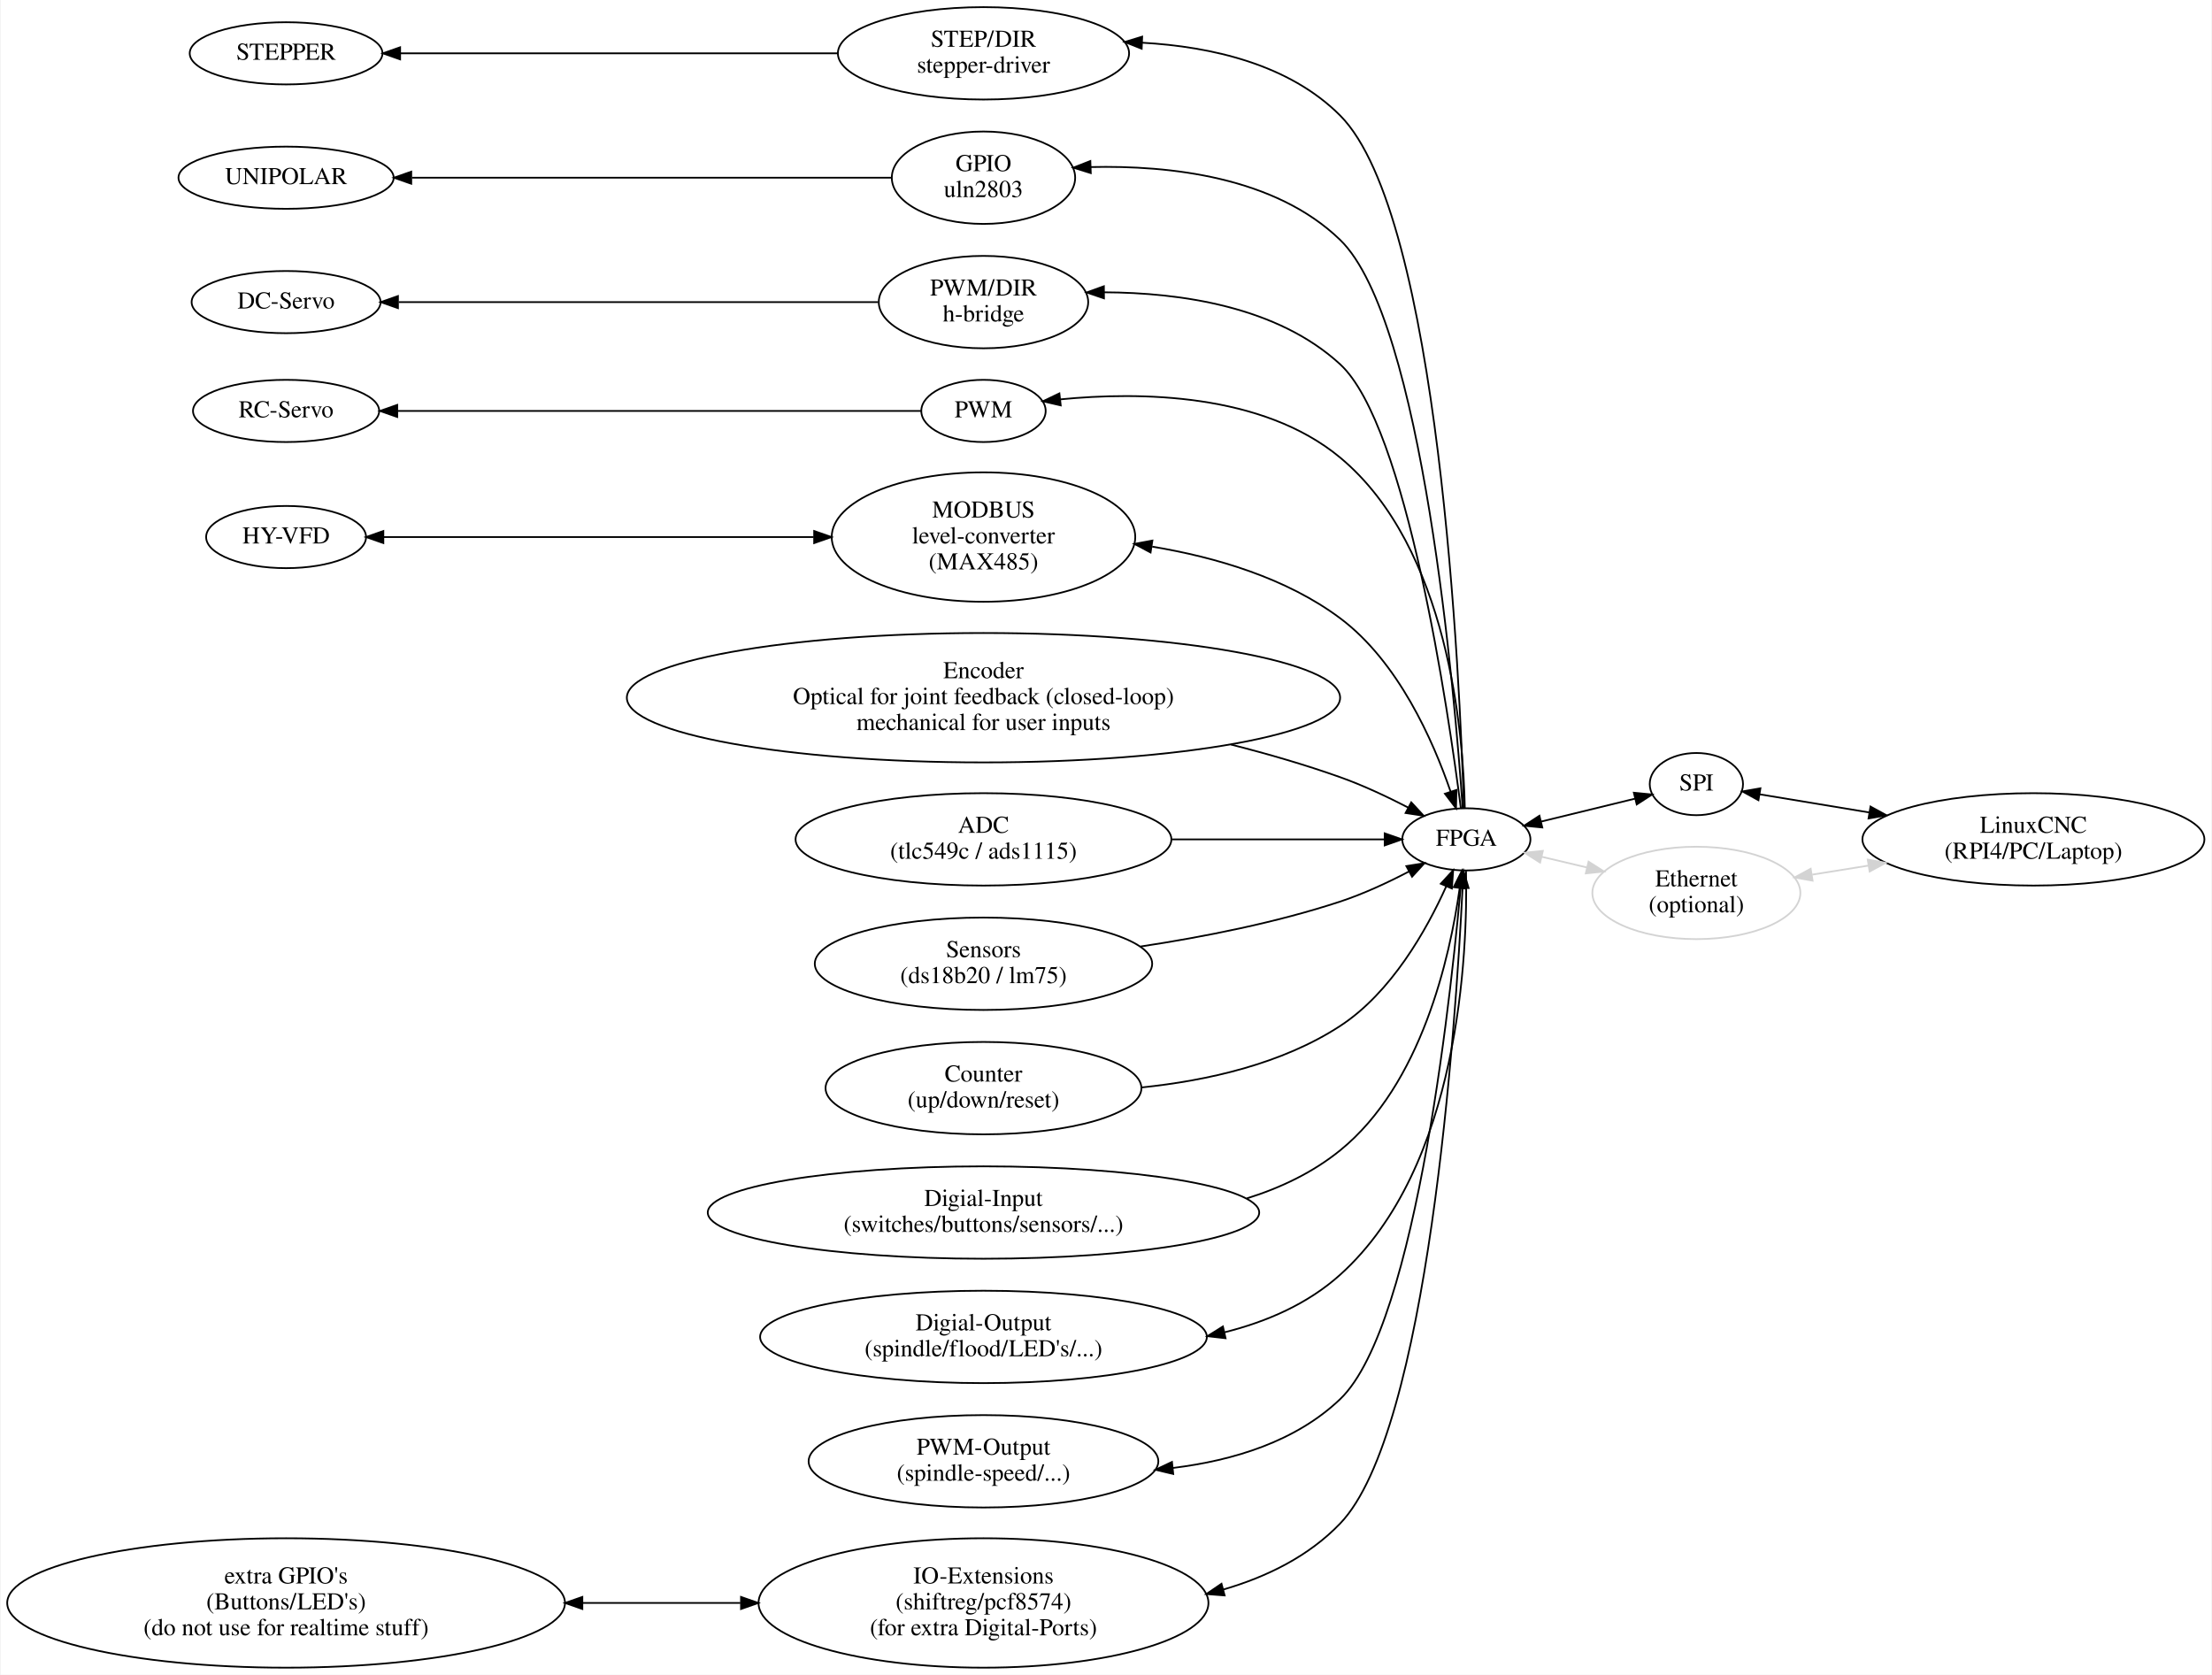
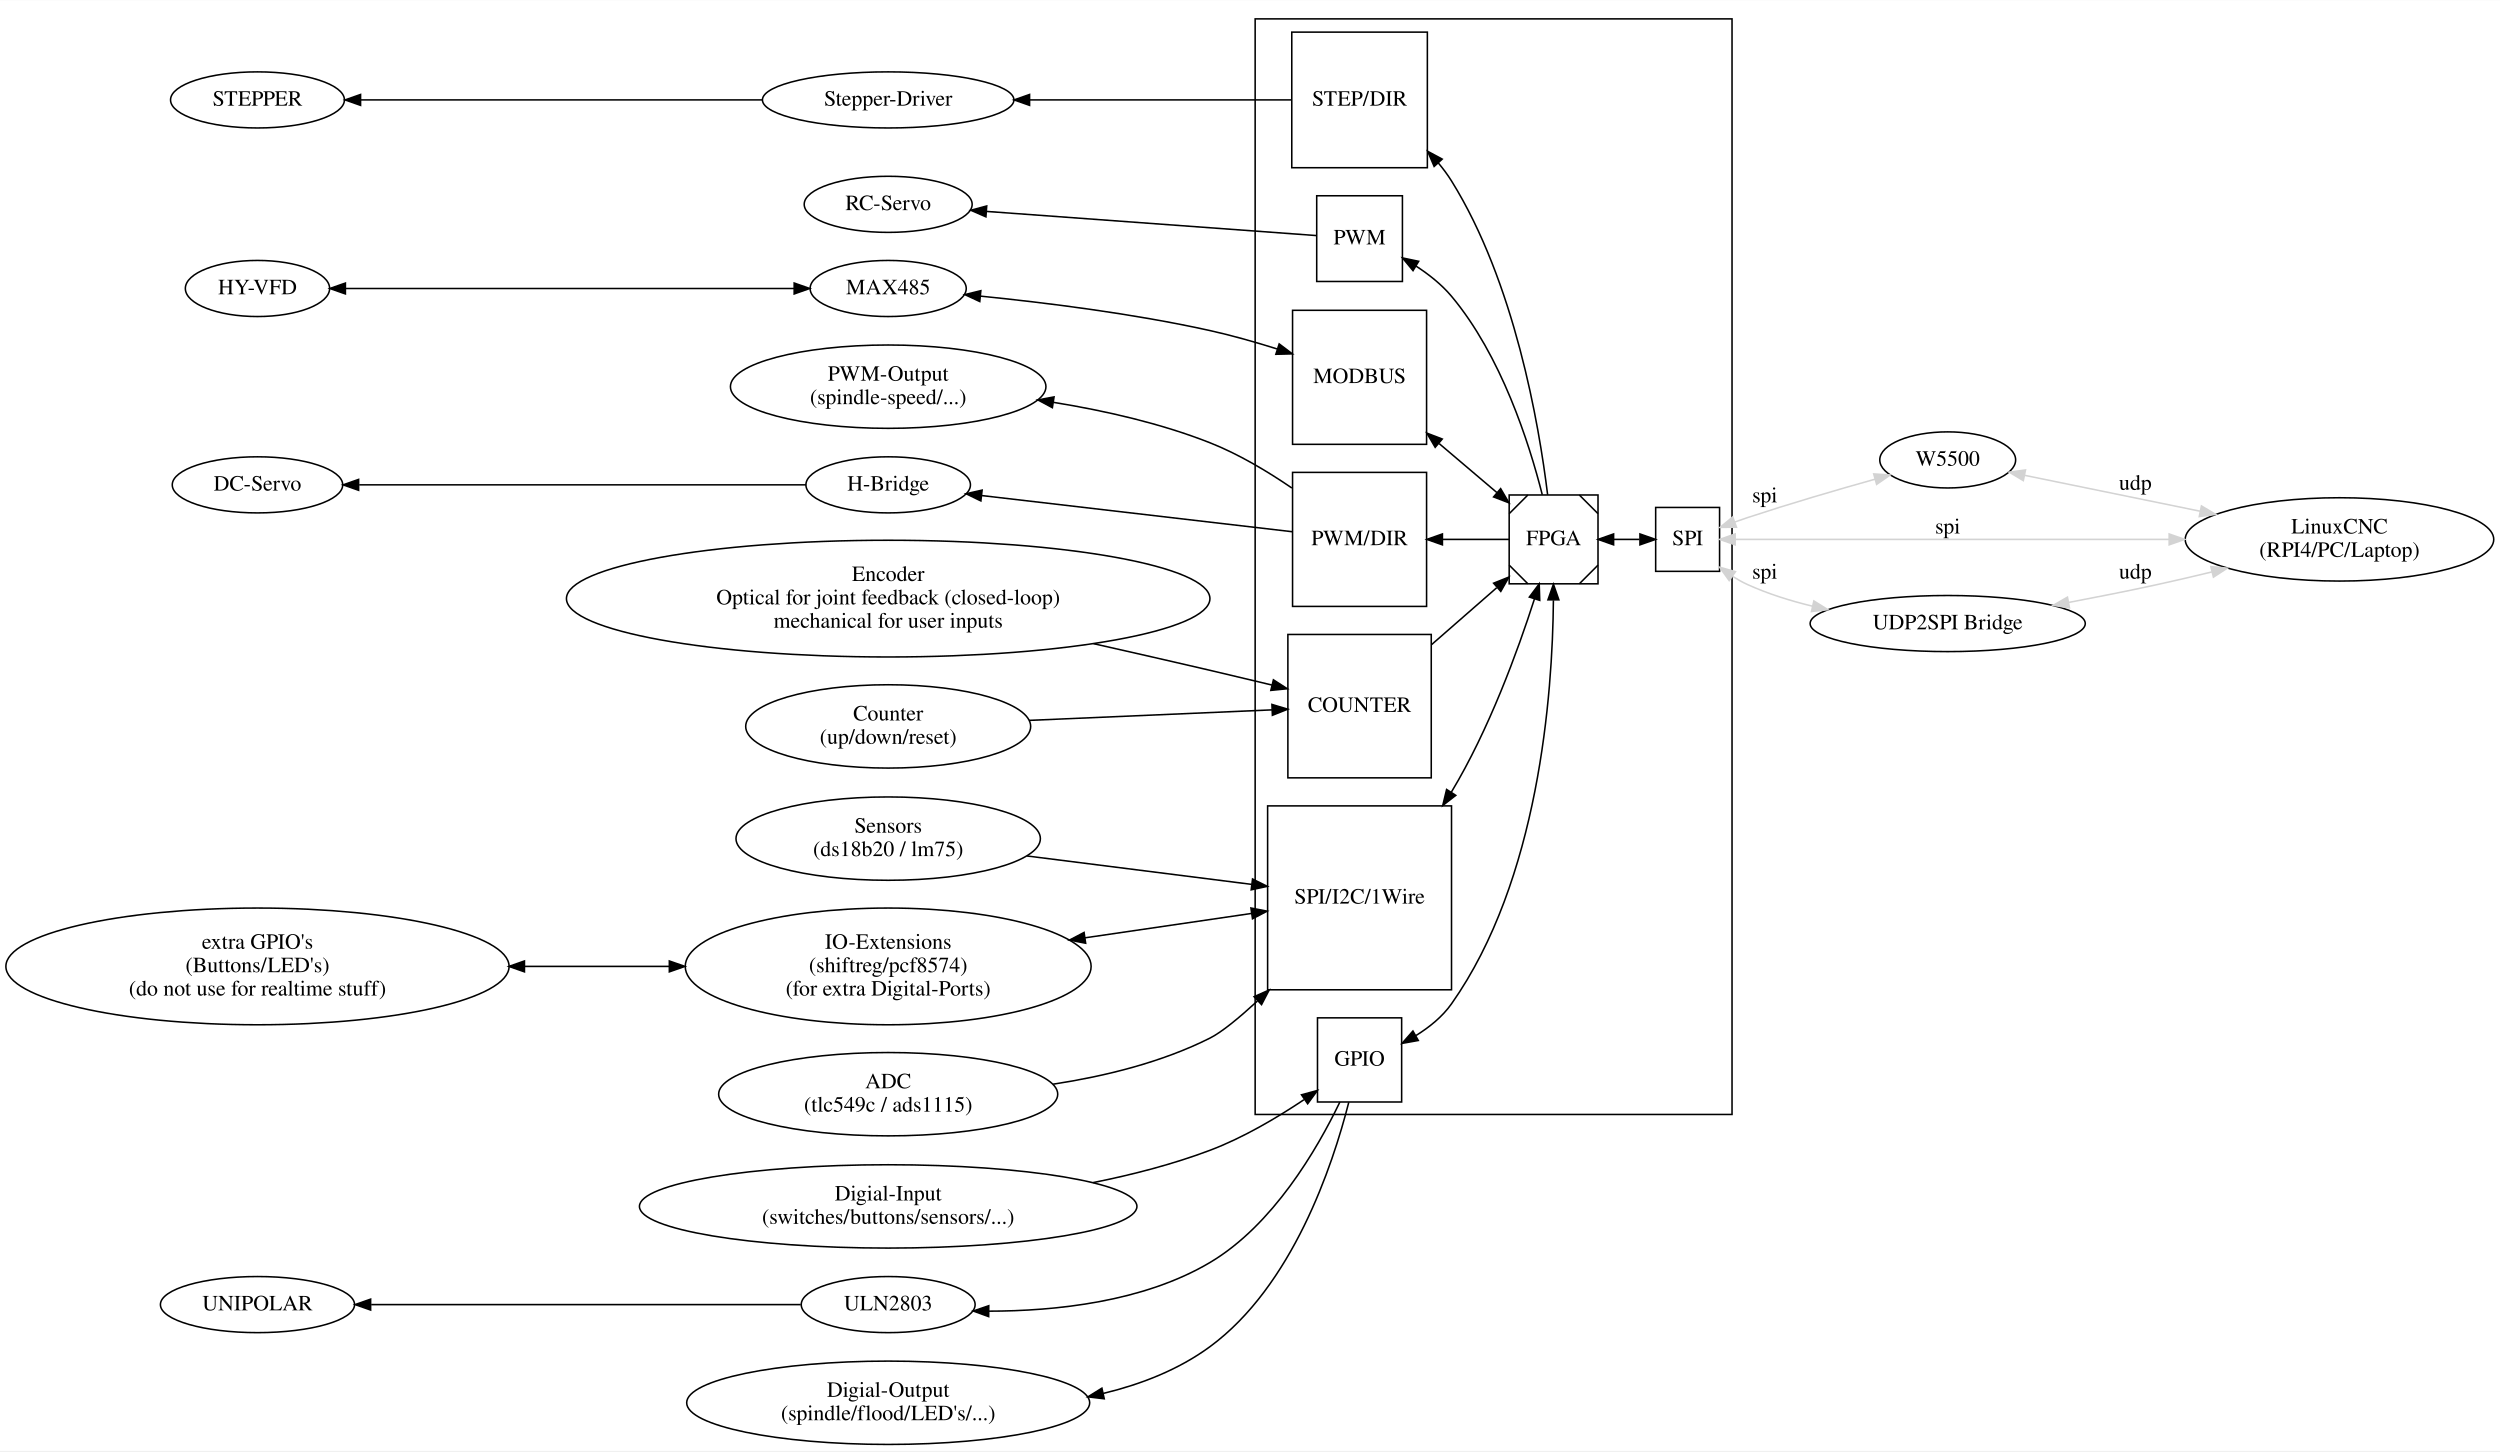
- <svg xmlns="http://www.w3.org/2000/svg" width="1280pt" height="969pt" viewBox="0.00 0.00 1279.68 969.35">
-   <g id="graph0" class="graph" transform="scale(1 1) rotate(0) translate(4 965.35)">
-     <polygon fill="white" stroke="transparent" points="-4,4 -4,-965.35 1275.68,-965.35 1275.68,4 -4,4" />
+ <svg xmlns="http://www.w3.org/2000/svg" width="1604pt" height="931pt" viewBox="0.00 0.00 1604.17 930.87">
+   <g id="graph0" class="graph" transform="scale(1 1) rotate(0) translate(4 926.87)">
+     <polygon fill="white" stroke="transparent" points="-4,4 -4,-926.87 1600.17,-926.87 1600.17,4 -4,4" />
+     <g id="clust1" class="cluster">
+       <polygon fill="none" stroke="black" points="801.39,-211.87 801.39,-914.87 1107.39,-914.87 1107.39,-211.87 801.39,-211.87" />
+     </g>
    <g id="node1" class="node">
-       <ellipse fill="none" stroke="black" cx="161.22" cy="-934.48" rx="55.79" ry="18" />
-       <text text-anchor="middle" x="161.22" y="-930.78" font-family="Times,serif" font-size="14.00">STEPPER</text>
+       <polygon fill="none" stroke="black" points="1021.39,-609.37 964.39,-609.37 964.39,-552.37 1021.39,-552.37 1021.39,-609.37" />
+       <polyline fill="none" stroke="black" points="976.39,-609.37 964.39,-597.37 " />
+       <polyline fill="none" stroke="black" points="964.39,-564.37 976.39,-552.37 " />
+       <polyline fill="none" stroke="black" points="1009.39,-552.37 1021.39,-564.37 " />
+       <polyline fill="none" stroke="black" points="1021.39,-597.37 1009.39,-609.37 " />
+       <text text-anchor="middle" x="992.89" y="-577.17" font-family="Times,serif" font-size="14.00">FPGA</text>
+     </g>
+     <g id="node8" class="node">
+       <polygon fill="none" stroke="black" points="1099.39,-601.37 1058.39,-601.37 1058.39,-560.37 1099.39,-560.37 1099.39,-601.37" />
+       <text text-anchor="middle" x="1078.89" y="-577.17" font-family="Times,serif" font-size="14.00">SPI</text>
+     </g>
+     <g id="edge8" class="edge">
+       <path fill="none" stroke="black" d="M1031.6,-580.87C1037.08,-580.87 1042.65,-580.87 1047.95,-580.87" />
+       <polygon fill="black" stroke="black" points="1031.4,-577.37 1021.4,-580.87 1031.4,-584.37 1031.4,-577.37" />
+       <polygon fill="black" stroke="black" points="1048.31,-584.37 1058.31,-580.87 1048.31,-577.37 1048.31,-584.37" />
    </g>
    <g id="node2" class="node">
-       <ellipse fill="none" stroke="black" cx="564.92" cy="-934.48" rx="84.29" ry="26.74" />
-       <text text-anchor="middle" x="564.92" y="-938.28" font-family="Times,serif" font-size="14.00">STEP/DIR</text>
-       <text text-anchor="middle" x="564.92" y="-923.28" font-family="Times,serif" font-size="14.00">stepper-driver</text>
+       <polygon fill="none" stroke="black" points="911.89,-906.37 824.89,-906.37 824.89,-819.37 911.89,-819.37 911.89,-906.37" />
+       <text text-anchor="middle" x="868.39" y="-859.17" font-family="Times,serif" font-size="14.00">STEP/DIR</text>
    </g>
    <g id="edge1" class="edge">
-       <path fill="none" stroke="black" d="M227.53,-934.48C296.52,-934.48 405.5,-934.48 480.62,-934.48" />
-       <polygon fill="black" stroke="black" points="227.23,-930.98 217.23,-934.48 227.23,-937.98 227.23,-930.98" />
+       <path fill="none" stroke="black" d="M918.84,-822.52C921.98,-818.79 924.89,-814.89 927.39,-810.87 967.82,-745.91 983.47,-655.12 989.07,-609.47" />
+       <polygon fill="black" stroke="black" points="916.24,-820.17 912.08,-829.92 921.41,-824.89 916.24,-820.17" />
    </g>
    <g id="node3" class="node">
-       <ellipse fill="none" stroke="black" cx="844.44" cy="-479.48" rx="37.09" ry="18" />
-       <text text-anchor="middle" x="844.44" y="-475.78" font-family="Times,serif" font-size="14.00">FPGA</text>
+       <polygon fill="none" stroke="black" points="911.39,-623.87 825.39,-623.87 825.39,-537.87 911.39,-537.87 911.39,-623.87" />
+       <text text-anchor="middle" x="868.39" y="-577.17" font-family="Times,serif" font-size="14.00">PWM/DIR</text>
    </g>
    <g id="edge2" class="edge">
-       <path fill="none" stroke="black" d="M656.77,-940.63C697,-938.36 741.81,-928.15 771.39,-898.48 828.97,-840.71 840.83,-570.42 842.99,-497.59" />
-       <polygon fill="black" stroke="black" points="656.5,-937.14 646.65,-941.04 656.78,-944.13 656.5,-937.14" />
+       <path fill="none" stroke="black" d="M921.56,-580.87C936.24,-580.87 951.64,-580.87 964.27,-580.87" />
+       <polygon fill="black" stroke="black" points="921.55,-577.37 911.55,-580.87 921.55,-584.37 921.55,-577.37" />
+     </g>
+     <g id="node4" class="node">
+       <polygon fill="none" stroke="black" points="895.89,-801.37 840.89,-801.37 840.89,-746.37 895.89,-746.37 895.89,-801.37" />
+       <text text-anchor="middle" x="868.39" y="-770.17" font-family="Times,serif" font-size="14.00">PWM</text>
+     </g>
+     <g id="edge3" class="edge">
+       <path fill="none" stroke="black" d="M904.52,-756.31C912.81,-750.93 921.07,-744.41 927.39,-736.87 959.2,-698.91 977.12,-643.08 985.63,-609.52" />
+       <polygon fill="black" stroke="black" points="902.69,-753.32 895.94,-761.49 906.31,-759.31 902.69,-753.32" />
+     </g>
+     <g id="node5" class="node">
+       <polygon fill="none" stroke="black" points="895.39,-273.87 841.39,-273.87 841.39,-219.87 895.39,-219.87 895.39,-273.87" />
+       <text text-anchor="middle" x="868.39" y="-243.17" font-family="Times,serif" font-size="14.00">GPIO</text>
+     </g>
+     <g id="edge4" class="edge">
+       <path fill="none" stroke="black" d="M904.58,-262.51C913.17,-267.85 921.56,-274.6 927.39,-282.87 983.37,-362.24 992.24,-480.92 992.77,-541.79" />
+       <polygon fill="black" stroke="black" points="906.07,-259.34 895.65,-257.47 902.63,-265.43 906.07,-259.34" />
+       <polygon fill="black" stroke="black" points="989.27,-542.11 992.79,-552.11 996.27,-542.1 989.27,-542.11" />
+     </g>
+     <g id="node6" class="node">
+       <polygon fill="none" stroke="black" points="911.39,-727.87 825.39,-727.87 825.39,-641.87 911.39,-641.87 911.39,-727.87" />
+       <text text-anchor="middle" x="868.39" y="-681.17" font-family="Times,serif" font-size="14.00">MODBUS</text>
+     </g>
+     <g id="edge5" class="edge">
+       <path fill="none" stroke="black" d="M919.45,-642.37C931.89,-631.81 944.96,-620.71 956.53,-610.89" />
+       <polygon fill="black" stroke="black" points="916.91,-639.94 911.55,-649.08 921.44,-645.28 916.91,-639.94" />
+       <polygon fill="black" stroke="black" points="958.91,-613.46 964.27,-604.32 954.38,-608.12 958.91,-613.46" />
+     </g>
+     <g id="node7" class="node">
+       <polygon fill="none" stroke="black" points="914.39,-519.87 822.39,-519.87 822.39,-427.87 914.39,-427.87 914.39,-519.87" />
+       <text text-anchor="middle" x="868.39" y="-470.17" font-family="Times,serif" font-size="14.00">COUNTER</text>
+     </g>
+     <g id="edge6" class="edge">
+       <path fill="none" stroke="black" d="M914.66,-513.41C928.43,-525.44 943.36,-538.48 956.39,-549.86" />
+       <polygon fill="black" stroke="black" points="954.4,-552.77 964.23,-556.71 959,-547.49 954.4,-552.77" />
+     </g>
+     <g id="node28" class="node">
+       <ellipse fill="none" stroke="black" cx="1245.78" cy="-631.87" rx="43.59" ry="18" />
+       <text text-anchor="middle" x="1245.78" y="-628.17" font-family="Times,serif" font-size="14.00">W5500</text>
+     </g>
+     <g id="edge27" class="edge">
+       <path fill="none" stroke="lightgray" d="M1109.04,-591.99C1111.85,-592.99 1114.67,-593.97 1117.39,-594.87 1144.29,-603.78 1174.76,-612.68 1199.16,-619.51" />
+       <polygon fill="lightgray" stroke="lightgray" points="1110.24,-588.7 1099.64,-588.56 1107.83,-595.28 1110.24,-588.7" />
+       <polygon fill="lightgray" stroke="lightgray" points="1198.3,-622.9 1208.87,-622.21 1200.17,-616.16 1198.3,-622.9" />
+       <text text-anchor="middle" x="1128.39" y="-604.67" font-family="Times,serif" font-size="14.00">spi</text>
+     </g>
+     <g id="node29" class="node">
+       <ellipse fill="none" stroke="black" cx="1497.17" cy="-580.87" rx="98.99" ry="26.74" />
+       <text text-anchor="middle" x="1497.17" y="-584.67" font-family="Times,serif" font-size="14.00">LinuxCNC</text>
+       <text text-anchor="middle" x="1497.17" y="-569.67" font-family="Times,serif" font-size="14.00">(RPI4/PC/Laptop)</text>
+     </g>
+     <g id="edge31" class="edge">
+       <path fill="none" stroke="lightgray" d="M1109.56,-580.87C1166.74,-580.87 1294.74,-580.87 1387.84,-580.87" />
+       <polygon fill="lightgray" stroke="lightgray" points="1109.41,-577.37 1099.41,-580.87 1109.41,-584.37 1109.41,-577.37" />
+       <polygon fill="lightgray" stroke="lightgray" points="1387.88,-584.37 1397.88,-580.87 1387.88,-577.37 1387.88,-584.37" />
+       <text text-anchor="middle" x="1245.78" y="-584.67" font-family="Times,serif" font-size="14.00">spi</text>
+     </g>
+     <g id="node30" class="node">
+       <ellipse fill="none" stroke="black" cx="1245.78" cy="-526.87" rx="88.28" ry="18" />
+       <text text-anchor="middle" x="1245.78" y="-523.17" font-family="Times,serif" font-size="14.00">UDP2SPI Bridge</text>
+     </g>
+     <g id="edge29" class="edge">
+       <path fill="none" stroke="lightgray" d="M1107.81,-557.13C1110.92,-555.15 1114.15,-553.34 1117.39,-551.87 1130.4,-545.97 1144.77,-541.45 1159.04,-538.01" />
+       <polygon fill="lightgray" stroke="lightgray" points="1105.56,-554.44 1099.4,-563.06 1109.59,-560.16 1105.56,-554.44" />
+       <polygon fill="lightgray" stroke="lightgray" points="1159.9,-541.4 1168.88,-535.78 1158.36,-534.57 1159.9,-541.4" />
+       <text text-anchor="middle" x="1128.39" y="-555.67" font-family="Times,serif" font-size="14.00">spi</text>
+     </g>
+     <g id="node9" class="node">
+       <polygon fill="none" stroke="black" points="927.39,-409.87 809.39,-409.87 809.39,-291.87 927.39,-291.87 927.39,-409.87" />
+       <text text-anchor="middle" x="868.39" y="-347.17" font-family="Times,serif" font-size="14.00">SPI/I2C/1Wire</text>
+     </g>
+     <g id="edge7" class="edge">
+       <path fill="none" stroke="black" d="M927.23,-418.6C927.28,-418.69 927.34,-418.78 927.39,-418.87 951.36,-458.63 969.76,-508.89 980.66,-542.8" />
+       <polygon fill="black" stroke="black" points="930.12,-416.63 921.76,-410.12 924.24,-420.42 930.12,-416.63" />
+       <polygon fill="black" stroke="black" points="977.32,-543.86 983.67,-552.34 984,-541.75 977.32,-543.86" />
+     </g>
+     <g id="node10" class="node">
+       <ellipse fill="none" stroke="black" cx="161.22" cy="-862.87" rx="55.79" ry="18" />
+       <text text-anchor="middle" x="161.22" y="-859.17" font-family="Times,serif" font-size="14.00">STEPPER</text>
+     </g>
+     <g id="node11" class="node">
+       <ellipse fill="none" stroke="black" cx="565.92" cy="-862.87" rx="80.69" ry="18" />
+       <text text-anchor="middle" x="565.92" y="-859.17" font-family="Times,serif" font-size="14.00">Stepper-Driver</text>
+     </g>
+     <g id="edge9" class="edge">
+       <path fill="none" stroke="black" d="M227.43,-862.87C297.72,-862.87 409.65,-862.87 485.14,-862.87" />
+       <polygon fill="black" stroke="black" points="227.37,-859.37 217.37,-862.87 227.37,-866.37 227.37,-859.37" />
+     </g>
+     <g id="edge10" class="edge">
+       <path fill="none" stroke="black" d="M656.88,-862.87C712.52,-862.87 781.39,-862.87 824.87,-862.87" />
+       <polygon fill="black" stroke="black" points="656.65,-859.37 646.65,-862.87 656.65,-866.37 656.65,-859.37" />
+     </g>
+     <g id="node12" class="node">
+       <ellipse fill="none" stroke="black" cx="161.22" cy="-89.87" rx="62.29" ry="18" />
+       <text text-anchor="middle" x="161.22" y="-86.17" font-family="Times,serif" font-size="14.00">UNIPOLAR</text>
+     </g>
+     <g id="node13" class="node">
+       <ellipse fill="none" stroke="black" cx="565.92" cy="-89.87" rx="55.79" ry="18" />
+       <text text-anchor="middle" x="565.92" y="-86.17" font-family="Times,serif" font-size="14.00">ULN2803</text>
+     </g>
+     <g id="edge11" class="edge">
+       <path fill="none" stroke="black" d="M234.17,-89.87C313.15,-89.87 438.23,-89.87 509.8,-89.87" />
+       <polygon fill="black" stroke="black" points="233.82,-86.37 223.82,-89.87 233.82,-93.37 233.82,-86.37" />
+     </g>
+     <g id="edge12" class="edge">
+       <path fill="none" stroke="black" d="M630.47,-85.65C673.36,-85.69 729.7,-91.56 772.39,-116.87 812.79,-140.82 841.08,-189.32 855.75,-219.84" />
+       <polygon fill="black" stroke="black" points="630.4,-82.15 620.43,-85.75 630.46,-89.15 630.4,-82.15" />
+     </g>
+     <g id="node14" class="node">
+       <ellipse fill="none" stroke="black" cx="161.22" cy="-615.87" rx="54.69" ry="18" />
+       <text text-anchor="middle" x="161.22" y="-612.17" font-family="Times,serif" font-size="14.00">DC-Servo</text>
+     </g>
+     <g id="node15" class="node">
+       <ellipse fill="none" stroke="black" cx="565.92" cy="-615.87" rx="52.79" ry="18" />
+       <text text-anchor="middle" x="565.92" y="-612.17" font-family="Times,serif" font-size="14.00">H-Bridge</text>
+     </g>
+     <g id="edge13" class="edge">
+       <path fill="none" stroke="black" d="M226.49,-615.87C306.06,-615.87 440.01,-615.87 513.25,-615.87" />
+       <polygon fill="black" stroke="black" points="226.11,-612.37 216.11,-615.87 226.11,-619.37 226.11,-612.37" />
+     </g>
+     <g id="edge14" class="edge">
+       <path fill="none" stroke="black" d="M626.1,-608.98C684.83,-602.14 773.35,-591.82 825.26,-585.78" />
+       <polygon fill="black" stroke="black" points="625.39,-605.54 615.86,-610.17 626.2,-612.49 625.39,-605.54" />
+     </g>
+     <g id="node16" class="node">
+       <ellipse fill="none" stroke="black" cx="565.92" cy="-795.87" rx="53.89" ry="18" />
+       <text text-anchor="middle" x="565.92" y="-792.17" font-family="Times,serif" font-size="14.00">RC-Servo</text>
+     </g>
+     <g id="edge15" class="edge">
+       <path fill="none" stroke="black" d="M629.06,-791.32C694.18,-786.55 793.46,-779.28 840.66,-775.83" />
+       <polygon fill="black" stroke="black" points="628.63,-787.84 618.91,-792.06 629.14,-794.82 628.63,-787.84" />
+     </g>
+     <g id="node17" class="node">
+       <ellipse fill="none" stroke="black" cx="161.22" cy="-741.87" rx="46.29" ry="18" />
+       <text text-anchor="middle" x="161.22" y="-738.17" font-family="Times,serif" font-size="14.00">HY-VFD</text>
+     </g>
+     <g id="node18" class="node">
+       <ellipse fill="none" stroke="black" cx="565.92" cy="-741.87" rx="50.09" ry="18" />
+       <text text-anchor="middle" x="565.92" y="-738.17" font-family="Times,serif" font-size="14.00">MAX485</text>
+     </g>
+     <g id="edge16" class="edge">
+       <path fill="none" stroke="black" d="M217.87,-741.87C293.46,-741.87 428.03,-741.87 505.51,-741.87" />
+       <polygon fill="black" stroke="black" points="217.63,-738.37 207.63,-741.87 217.63,-745.37 217.63,-738.37" />
+       <polygon fill="black" stroke="black" points="505.6,-745.37 515.59,-741.87 505.59,-738.37 505.6,-745.37" />
+     </g>
+     <g id="edge17" class="edge">
+       <path fill="none" stroke="black" d="M625.26,-736.95C666.65,-732.8 723.33,-725.75 772.39,-714.87 786.52,-711.74 801.57,-707.44 815.42,-703.09" />
+       <polygon fill="black" stroke="black" points="624.69,-733.49 615.08,-737.95 625.37,-740.46 624.69,-733.49" />
+       <polygon fill="black" stroke="black" points="816.81,-706.32 825.26,-699.92 814.67,-699.65 816.81,-706.32" />
+     </g>
+     <g id="node19" class="node">
+       <ellipse fill="none" stroke="black" cx="565.92" cy="-542.87" rx="206.45" ry="37.45" />
+       <text text-anchor="middle" x="565.92" y="-554.17" font-family="Times,serif" font-size="14.00">Encoder</text>
+       <text text-anchor="middle" x="565.92" y="-539.17" font-family="Times,serif" font-size="14.00">Optical for joint feedback (closed-loop)</text>
+       <text text-anchor="middle" x="565.92" y="-524.17" font-family="Times,serif" font-size="14.00">mechanical for user inputs</text>
+     </g>
+     <g id="edge18" class="edge">
+       <path fill="none" stroke="black" d="M697.71,-513.95C722.53,-508.36 748.27,-502.49 772.39,-496.87 785.3,-493.86 799.17,-490.55 812.22,-487.4" />
+       <polygon fill="black" stroke="black" points="813.11,-490.78 822.01,-485.03 811.46,-483.98 813.11,-490.78" />
+     </g>
+     <g id="node20" class="node">
+       <ellipse fill="none" stroke="black" cx="565.92" cy="-224.87" rx="108.79" ry="26.74" />
+       <text text-anchor="middle" x="565.92" y="-228.67" font-family="Times,serif" font-size="14.00">ADC</text>
+       <text text-anchor="middle" x="565.92" y="-213.67" font-family="Times,serif" font-size="14.00">(tlc549c / ads1115)</text>
+     </g>
+     <g id="edge19" class="edge">
+       <path fill="none" stroke="black" d="M671.77,-231.3C705.24,-236.42 741.57,-245.37 772.39,-260.87 779.87,-264.63 790.92,-273.69 802.86,-284.68" />
+       <polygon fill="black" stroke="black" points="800.7,-287.45 810.39,-291.74 805.49,-282.34 800.7,-287.45" />
    </g>
    <g id="node21" class="node">
-       <ellipse fill="none" stroke="black" cx="977.59" cy="-511.48" rx="27" ry="18" />
-       <text text-anchor="middle" x="977.59" y="-507.78" font-family="Times,serif" font-size="14.00">SPI</text>
+       <ellipse fill="none" stroke="black" cx="565.92" cy="-388.87" rx="97.66" ry="26.74" />
+       <text text-anchor="middle" x="565.92" y="-392.67" font-family="Times,serif" font-size="14.00">Sensors</text>
+       <text text-anchor="middle" x="565.92" y="-377.67" font-family="Times,serif" font-size="14.00">(ds18b20 / lm75)</text>
    </g>
    <g id="edge20" class="edge">
-       <path fill="none" stroke="black" d="M887.62,-489.77C905.21,-494.06 925.38,-498.98 942.06,-503.05" />
-       <polygon fill="black" stroke="black" points="888.4,-486.36 877.86,-487.39 886.74,-493.16 888.4,-486.36" />
-       <polygon fill="black" stroke="black" points="941.4,-506.49 951.95,-505.46 943.06,-499.69 941.4,-506.49" />
+       <path fill="none" stroke="black" d="M655.04,-377.73C701.05,-371.91 756.49,-364.89 799.19,-359.5" />
+       <polygon fill="black" stroke="black" points="799.72,-362.96 809.2,-358.23 798.84,-356.01 799.72,-362.96" />
    </g>
    <g id="node22" class="node">
-       <ellipse fill="none" stroke="lightgray" cx="977.59" cy="-448.48" rx="60.21" ry="26.74" />
-       <text text-anchor="middle" x="977.59" y="-452.28" font-family="Times,serif" font-size="14.00">Ethernet</text>
-       <text text-anchor="middle" x="977.59" y="-437.28" font-family="Times,serif" font-size="14.00">(optional)</text>
+       <ellipse fill="none" stroke="black" cx="565.92" cy="-460.87" rx="91.43" ry="26.74" />
+       <text text-anchor="middle" x="565.92" y="-464.67" font-family="Times,serif" font-size="14.00">Counter</text>
+       <text text-anchor="middle" x="565.92" y="-449.67" font-family="Times,serif" font-size="14.00">(up/down/reset)</text>
    </g>
    <g id="edge21" class="edge">
-       <path fill="none" stroke="lightgray" d="M888,-469.42C896.37,-467.44 905.31,-465.32 914.18,-463.23" />
-       <polygon fill="lightgray" stroke="lightgray" points="887.12,-466.03 878.19,-471.73 888.73,-472.84 887.12,-466.03" />
-       <polygon fill="lightgray" stroke="lightgray" points="915.19,-466.59 924.12,-460.88 913.58,-459.77 915.19,-466.59" />
-     </g>
-     <g id="node4" class="node">
-       <ellipse fill="none" stroke="black" cx="161.22" cy="-862.48" rx="62.29" ry="18" />
-       <text text-anchor="middle" x="161.22" y="-858.78" font-family="Times,serif" font-size="14.00">UNIPOLAR</text>
-     </g>
-     <g id="node5" class="node">
-       <ellipse fill="none" stroke="black" cx="564.92" cy="-862.48" rx="53.07" ry="26.74" />
-       <text text-anchor="middle" x="564.92" y="-866.28" font-family="Times,serif" font-size="14.00">GPIO</text>
-       <text text-anchor="middle" x="564.92" y="-851.28" font-family="Times,serif" font-size="14.00">uln2803</text>
-     </g>
-     <g id="edge3" class="edge">
-       <path fill="none" stroke="black" d="M234.13,-862.48C313.97,-862.48 440.91,-862.48 511.75,-862.48" />
-       <polygon fill="black" stroke="black" points="233.67,-858.98 223.67,-862.48 233.67,-865.98 233.67,-858.98" />
-     </g>
-     <g id="edge4" class="edge">
-       <path fill="none" stroke="black" d="M627.01,-868.65C672.74,-869.72 733.67,-863.03 771.39,-826.48 819.44,-779.91 837.85,-561.99 842.3,-497.5" />
-       <polygon fill="black" stroke="black" points="627.03,-865.15 616.91,-868.29 626.78,-872.15 627.03,-865.15" />
-     </g>
-     <g id="node6" class="node">
-       <ellipse fill="none" stroke="black" cx="161.22" cy="-790.48" rx="54.69" ry="18" />
-       <text text-anchor="middle" x="161.22" y="-786.78" font-family="Times,serif" font-size="14.00">DC-Servo</text>
-     </g>
-     <g id="node7" class="node">
-       <ellipse fill="none" stroke="black" cx="564.92" cy="-790.48" rx="60.62" ry="26.74" />
-       <text text-anchor="middle" x="564.92" y="-794.28" font-family="Times,serif" font-size="14.00">PWM/DIR</text>
-       <text text-anchor="middle" x="564.92" y="-779.28" font-family="Times,serif" font-size="14.00">h-bridge</text>
-     </g>
-     <g id="edge5" class="edge">
-       <path fill="none" stroke="black" d="M226.42,-790.48C302.83,-790.48 429.42,-790.48 503.93,-790.48" />
-       <polygon fill="black" stroke="black" points="225.98,-786.98 215.98,-790.48 225.98,-793.98 225.98,-786.98" />
-     </g>
-     <g id="edge6" class="edge">
-       <path fill="none" stroke="black" d="M634.78,-796.15C679.12,-795.95 735.05,-787.93 771.39,-754.48 809.97,-718.96 834.15,-552.92 841.25,-497.52" />
-       <polygon fill="black" stroke="black" points="634.67,-792.65 624.64,-796.06 634.61,-799.65 634.67,-792.65" />
-     </g>
-     <g id="node8" class="node">
-       <ellipse fill="none" stroke="black" cx="161.22" cy="-727.48" rx="53.89" ry="18" />
-       <text text-anchor="middle" x="161.22" y="-723.78" font-family="Times,serif" font-size="14.00">RC-Servo</text>
-     </g>
-     <g id="node9" class="node">
-       <ellipse fill="none" stroke="black" cx="564.92" cy="-727.48" rx="36" ry="18" />
-       <text text-anchor="middle" x="564.92" y="-723.78" font-family="Times,serif" font-size="14.00">PWM</text>
-     </g>
-     <g id="edge7" class="edge">
-       <path fill="none" stroke="black" d="M225.69,-727.48C311.44,-727.48 461.32,-727.48 529,-727.48" />
-       <polygon fill="black" stroke="black" points="225.56,-723.98 215.56,-727.48 225.56,-730.98 225.56,-723.98" />
-     </g>
-     <g id="edge8" class="edge">
-       <path fill="none" stroke="black" d="M609.47,-734.19C655.07,-738.65 726.2,-738.01 771.39,-700.48 834.25,-648.26 842.75,-540.37 843.55,-497.56" />
-       <polygon fill="black" stroke="black" points="609.63,-730.69 599.3,-733.07 608.86,-737.64 609.63,-730.69" />
-     </g>
-     <g id="node10" class="node">
-       <ellipse fill="none" stroke="black" cx="161.22" cy="-654.48" rx="46.29" ry="18" />
-       <text text-anchor="middle" x="161.22" y="-650.78" font-family="Times,serif" font-size="14.00">HY-VFD</text>
-     </g>
-     <g id="node11" class="node">
-       <ellipse fill="none" stroke="black" cx="564.92" cy="-654.48" rx="87.86" ry="37.45" />
-       <text text-anchor="middle" x="564.92" y="-665.78" font-family="Times,serif" font-size="14.00">MODBUS</text>
-       <text text-anchor="middle" x="564.92" y="-650.78" font-family="Times,serif" font-size="14.00">level-converter</text>
-       <text text-anchor="middle" x="564.92" y="-635.78" font-family="Times,serif" font-size="14.00">(MAX485)</text>
-     </g>
-     <g id="edge9" class="edge">
-       <path fill="none" stroke="black" d="M217.87,-654.48C282.01,-654.48 388.61,-654.48 466.58,-654.48" />
-       <polygon fill="black" stroke="black" points="217.52,-650.98 207.52,-654.48 217.52,-657.98 217.52,-650.98" />
-       <polygon fill="black" stroke="black" points="466.9,-657.98 476.9,-654.48 466.9,-650.98 466.9,-657.98" />
-     </g>
-     <g id="edge10" class="edge">
-       <path fill="none" stroke="black" d="M662.6,-648.93C699.54,-642.79 740.24,-630.75 771.39,-607.48 805.02,-582.36 825.19,-536.63 835.3,-507.17" />
-       <polygon fill="black" stroke="black" points="661.64,-645.54 652.29,-650.51 662.7,-652.45 661.64,-645.54" />
-       <polygon fill="black" stroke="black" points="838.69,-508.09 838.47,-497.49 832.03,-505.91 838.69,-508.09" />
-     </g>
-     <g id="node12" class="node">
-       <ellipse fill="none" stroke="black" cx="564.92" cy="-561.48" rx="206.45" ry="37.45" />
-       <text text-anchor="middle" x="564.92" y="-572.78" font-family="Times,serif" font-size="14.00">Encoder</text>
-       <text text-anchor="middle" x="564.92" y="-557.78" font-family="Times,serif" font-size="14.00">Optical for joint feedback (closed-loop)</text>
-       <text text-anchor="middle" x="564.92" y="-542.78" font-family="Times,serif" font-size="14.00">mechanical for user inputs</text>
-     </g>
-     <g id="edge11" class="edge">
-       <path fill="none" stroke="black" d="M708.13,-534.38C729.57,-528.94 751.24,-522.64 771.39,-515.48 784.72,-510.73 798.77,-504.11 810.89,-497.84" />
-       <polygon fill="black" stroke="black" points="812.54,-500.93 819.74,-493.15 809.26,-494.75 812.54,-500.93" />
-     </g>
-     <g id="node13" class="node">
-       <ellipse fill="none" stroke="black" cx="564.92" cy="-479.48" rx="108.79" ry="26.74" />
-       <text text-anchor="middle" x="564.92" y="-483.28" font-family="Times,serif" font-size="14.00">ADC</text>
-       <text text-anchor="middle" x="564.92" y="-468.28" font-family="Times,serif" font-size="14.00">(tlc549c / ads1115)</text>
-     </g>
-     <g id="edge12" class="edge">
-       <path fill="none" stroke="black" d="M674.01,-479.48C716.58,-479.48 763.21,-479.48 796.75,-479.48" />
-       <polygon fill="black" stroke="black" points="797.16,-482.98 807.16,-479.48 797.16,-475.98 797.16,-482.98" />
-     </g>
-     <g id="node14" class="node">
-       <ellipse fill="none" stroke="black" cx="564.92" cy="-407.48" rx="97.66" ry="26.74" />
-       <text text-anchor="middle" x="564.92" y="-411.28" font-family="Times,serif" font-size="14.00">Sensors</text>
-       <text text-anchor="middle" x="564.92" y="-396.28" font-family="Times,serif" font-size="14.00">(ds18b20 / lm75)</text>
-     </g>
-     <g id="edge13" class="edge">
-       <path fill="none" stroke="black" d="M655.8,-417.46C692.26,-422.99 734.42,-431.29 771.39,-443.48 784.94,-447.94 799.13,-454.56 811.29,-460.92" />
-       <polygon fill="black" stroke="black" points="809.7,-464.03 820.16,-465.68 813.01,-457.86 809.7,-464.03" />
-     </g>
-     <g id="node15" class="node">
-       <ellipse fill="none" stroke="black" cx="564.92" cy="-335.48" rx="91.43" ry="26.74" />
-       <text text-anchor="middle" x="564.92" y="-339.28" font-family="Times,serif" font-size="14.00">Counter</text>
-       <text text-anchor="middle" x="564.92" y="-324.28" font-family="Times,serif" font-size="14.00">(up/down/reset)</text>
-     </g>
-     <g id="edge14" class="edge">
-       <path fill="none" stroke="black" d="M656.34,-335.88C694.42,-339.79 737.64,-349.47 771.39,-371.48 801.06,-390.83 821.45,-427.11 832.78,-452.26" />
-       <polygon fill="black" stroke="black" points="829.64,-453.81 836.81,-461.61 836.06,-451.04 829.64,-453.81" />
-     </g>
-     <g id="node16" class="node">
-       <ellipse fill="none" stroke="black" cx="564.92" cy="-263.48" rx="159.61" ry="26.74" />
-       <text text-anchor="middle" x="564.92" y="-267.28" font-family="Times,serif" font-size="14.00">Digial-Input</text>
-       <text text-anchor="middle" x="564.92" y="-252.28" font-family="Times,serif" font-size="14.00">(switches/buttons/sensors/...)</text>
-     </g>
-     <g id="edge15" class="edge">
-       <path fill="none" stroke="black" d="M717.36,-271.66C736.95,-277.78 755.64,-286.7 771.39,-299.48 818.42,-337.64 834.93,-411.07 840.59,-451.35" />
-       <polygon fill="black" stroke="black" points="837.12,-451.82 841.86,-461.3 844.07,-450.94 837.12,-451.82" />
-     </g>
-     <g id="node17" class="node">
-       <ellipse fill="none" stroke="black" cx="564.92" cy="-191.48" rx="129.3" ry="26.74" />
-       <text text-anchor="middle" x="564.92" y="-195.28" font-family="Times,serif" font-size="14.00">Digial-Output</text>
-       <text text-anchor="middle" x="564.92" y="-180.28" font-family="Times,serif" font-size="14.00">(spindle/flood/LED's/...)</text>
-     </g>
-     <g id="edge16" class="edge">
-       <path fill="none" stroke="black" d="M704.37,-194.14C728.97,-200.28 752.68,-210.63 771.39,-227.48 840.89,-290.04 845.24,-414.54 844.25,-461.23" />
-       <polygon fill="black" stroke="black" points="705.06,-190.71 694.54,-191.91 703.52,-197.53 705.06,-190.71" />
-     </g>
-     <g id="node18" class="node">
-       <ellipse fill="none" stroke="black" cx="564.92" cy="-119.48" rx="101.23" ry="26.74" />
-       <text text-anchor="middle" x="564.92" y="-123.28" font-family="Times,serif" font-size="14.00">PWM-Output</text>
-       <text text-anchor="middle" x="564.92" y="-108.28" font-family="Times,serif" font-size="14.00">(spindle-speed/...)</text>
-     </g>
-     <g id="edge17" class="edge">
-       <path fill="none" stroke="black" d="M674.71,-115.66C709.56,-119.92 745.71,-130.94 771.39,-155.48 816.38,-198.47 836.74,-399.57 842.01,-461.37" />
-       <polygon fill="black" stroke="black" points="674.76,-112.14 664.45,-114.59 674.03,-119.11 674.76,-112.14" />
-     </g>
-     <g id="node19" class="node">
-       <ellipse fill="none" stroke="black" cx="161.22" cy="-37.48" rx="161.44" ry="37.45" />
-       <text text-anchor="middle" x="161.22" y="-48.78" font-family="Times,serif" font-size="14.00">extra GPIO's</text>
-       <text text-anchor="middle" x="161.22" y="-33.78" font-family="Times,serif" font-size="14.00">(Buttons/LED's)</text>
-       <text text-anchor="middle" x="161.22" y="-18.78" font-family="Times,serif" font-size="14.00">(do not use for realtime stuff)</text>
-     </g>
-     <g id="node20" class="node">
-       <ellipse fill="none" stroke="black" cx="564.92" cy="-37.48" rx="130.22" ry="37.45" />
-       <text text-anchor="middle" x="564.92" y="-48.78" font-family="Times,serif" font-size="14.00">IO-Extensions</text>
-       <text text-anchor="middle" x="564.92" y="-33.78" font-family="Times,serif" font-size="14.00">(shiftreg/pcf8574)</text>
-       <text text-anchor="middle" x="564.92" y="-18.78" font-family="Times,serif" font-size="14.00">(for extra Digital-Ports)</text>
-     </g>
-     <g id="edge18" class="edge">
-       <path fill="none" stroke="black" d="M332.77,-37.48C363.26,-37.48 394.71,-37.48 424.21,-37.48" />
-       <polygon fill="black" stroke="black" points="332.71,-33.98 322.71,-37.48 332.71,-40.98 332.71,-33.98" />
-       <polygon fill="black" stroke="black" points="424.56,-40.98 434.56,-37.48 424.56,-33.98 424.56,-40.98" />
-     </g>
-     <g id="edge19" class="edge">
-       <path fill="none" stroke="black" d="M703.7,-45.24C729.05,-52.61 753.2,-64.54 771.39,-83.48 822.35,-136.53 838.22,-370.18 842.25,-451.48" />
-       <polygon fill="black" stroke="black" points="704.51,-41.83 693.94,-42.64 702.7,-48.6 704.51,-41.83" />
-       <polygon fill="black" stroke="black" points="838.75,-451.65 842.72,-461.47 845.75,-451.32 838.75,-451.65" />
+       <path fill="none" stroke="black" d="M656.25,-464.74C706.86,-466.92 768.57,-469.59 812.17,-471.48" />
+       <polygon fill="black" stroke="black" points="812.15,-474.98 822.29,-471.92 812.45,-467.99 812.15,-474.98" />
    </g>
    <g id="node23" class="node">
-       <ellipse fill="none" stroke="black" cx="1172.69" cy="-479.48" rx="98.99" ry="26.74" />
-       <text text-anchor="middle" x="1172.69" y="-483.28" font-family="Times,serif" font-size="14.00">LinuxCNC</text>
-       <text text-anchor="middle" x="1172.69" y="-468.28" font-family="Times,serif" font-size="14.00">(RPI4/PC/Laptop)</text>
+       <ellipse fill="none" stroke="black" cx="565.92" cy="-152.87" rx="159.61" ry="26.74" />
+       <text text-anchor="middle" x="565.92" y="-156.67" font-family="Times,serif" font-size="14.00">Digial-Input</text>
+       <text text-anchor="middle" x="565.92" y="-141.67" font-family="Times,serif" font-size="14.00">(switches/buttons/sensors/...)</text>
+     </g>
+     <g id="edge22" class="edge">
+       <path fill="none" stroke="black" d="M697.41,-168.15C722.75,-173.22 748.76,-179.95 772.39,-188.87 793.64,-196.89 815.4,-209.76 832.72,-221.35" />
+       <polygon fill="black" stroke="black" points="831.12,-224.5 841.35,-227.26 835.08,-218.72 831.12,-224.5" />
+     </g>
+     <g id="node24" class="node">
+       <ellipse fill="none" stroke="black" cx="565.92" cy="-26.87" rx="129.3" ry="26.74" />
+       <text text-anchor="middle" x="565.92" y="-30.67" font-family="Times,serif" font-size="14.00">Digial-Output</text>
+       <text text-anchor="middle" x="565.92" y="-15.67" font-family="Times,serif" font-size="14.00">(spindle/flood/LED's/...)</text>
    </g>
    <g id="edge23" class="edge">
-       <path fill="none" stroke="black" d="M1014.14,-505.58C1032.17,-502.6 1055.01,-498.81 1077.66,-495.06" />
-       <polygon fill="black" stroke="black" points="1013.52,-502.14 1004.23,-507.23 1014.67,-509.05 1013.52,-502.14" />
-       <polygon fill="black" stroke="black" points="1078.39,-498.48 1087.69,-493.4 1077.25,-491.58 1078.39,-498.48" />
-     </g>
-     <g id="edge22" class="edge">
-       <path fill="none" stroke="lightgray" d="M1044.71,-459.09C1055.18,-460.77 1066.19,-462.54 1077.16,-464.3" />
-       <polygon fill="lightgray" stroke="lightgray" points="1044.87,-455.57 1034.44,-457.44 1043.76,-462.48 1044.87,-455.57" />
-       <polygon fill="lightgray" stroke="lightgray" points="1076.78,-467.79 1087.21,-465.91 1077.89,-460.87 1076.78,-467.79" />
+       <path fill="none" stroke="black" d="M703.81,-32.84C728.3,-38.73 752.36,-48.15 772.39,-62.87 825.26,-101.73 851.03,-178.69 861.47,-219.69" />
+       <polygon fill="black" stroke="black" points="704.56,-29.42 694.04,-30.67 703.05,-36.25 704.56,-29.42" />
+     </g>
+     <g id="node25" class="node">
+       <ellipse fill="none" stroke="black" cx="565.92" cy="-678.87" rx="101.23" ry="26.74" />
+       <text text-anchor="middle" x="565.92" y="-682.67" font-family="Times,serif" font-size="14.00">PWM-Output</text>
+       <text text-anchor="middle" x="565.92" y="-667.67" font-family="Times,serif" font-size="14.00">(spindle-speed/...)</text>
+     </g>
+     <g id="edge24" class="edge">
+       <path fill="none" stroke="black" d="M672.03,-668.8C704.94,-663.46 740.87,-655.31 772.39,-642.87 790.71,-635.64 809.21,-624.6 824.96,-613.83" />
+       <polygon fill="black" stroke="black" points="671.27,-665.38 661.93,-670.37 672.35,-672.3 671.27,-665.38" />
+     </g>
+     <g id="node26" class="node">
+       <ellipse fill="none" stroke="black" cx="161.22" cy="-306.87" rx="161.44" ry="37.45" />
+       <text text-anchor="middle" x="161.22" y="-318.17" font-family="Times,serif" font-size="14.00">extra GPIO's</text>
+       <text text-anchor="middle" x="161.22" y="-303.17" font-family="Times,serif" font-size="14.00">(Buttons/LED's)</text>
+       <text text-anchor="middle" x="161.22" y="-288.17" font-family="Times,serif" font-size="14.00">(do not use for realtime stuff)</text>
+     </g>
+     <g id="node27" class="node">
+       <ellipse fill="none" stroke="black" cx="565.92" cy="-306.87" rx="130.22" ry="37.45" />
+       <text text-anchor="middle" x="565.92" y="-318.17" font-family="Times,serif" font-size="14.00">IO-Extensions</text>
+       <text text-anchor="middle" x="565.92" y="-303.17" font-family="Times,serif" font-size="14.00">(shiftreg/pcf8574)</text>
+       <text text-anchor="middle" x="565.92" y="-288.17" font-family="Times,serif" font-size="14.00">(for extra Digital-Ports)</text>
+     </g>
+     <g id="edge25" class="edge">
+       <path fill="none" stroke="black" d="M332.69,-306.87C363.61,-306.87 395.53,-306.87 425.43,-306.87" />
+       <polygon fill="black" stroke="black" points="332.53,-303.37 322.53,-306.87 332.53,-310.37 332.53,-303.37" />
+       <polygon fill="black" stroke="black" points="425.49,-310.37 435.49,-306.87 425.49,-303.37 425.49,-310.37" />
+     </g>
+     <g id="edge26" class="edge">
+       <path fill="none" stroke="black" d="M692.2,-325.22C728.79,-330.57 767.42,-336.23 799.06,-340.86" />
+       <polygon fill="black" stroke="black" points="692.63,-321.74 682.23,-323.76 691.62,-328.67 692.63,-321.74" />
+       <polygon fill="black" stroke="black" points="798.68,-344.35 809.08,-342.33 799.69,-337.42 798.68,-344.35" />
+     </g>
+     <g id="edge28" class="edge">
+       <path fill="none" stroke="lightgray" d="M1295.1,-621.99C1327.01,-615.46 1369.78,-606.72 1407.66,-598.97" />
+       <polygon fill="lightgray" stroke="lightgray" points="1294.3,-618.58 1285.2,-624.01 1295.7,-625.44 1294.3,-618.58" />
+       <polygon fill="lightgray" stroke="lightgray" points="1408.6,-602.35 1417.69,-596.92 1407.19,-595.49 1408.6,-602.35" />
+       <text text-anchor="middle" x="1366.18" y="-612.67" font-family="Times,serif" font-size="14.00">udp</text>
+     </g>
+     <g id="edge30" class="edge">
+       <path fill="none" stroke="lightgray" d="M1323.35,-540.41C1341.99,-543.93 1361.83,-547.86 1380.18,-551.87 1391.58,-554.36 1403.58,-557.16 1415.35,-560.01" />
+       <polygon fill="lightgray" stroke="lightgray" points="1323.91,-536.95 1313.43,-538.55 1322.62,-543.83 1323.91,-536.95" />
+       <polygon fill="lightgray" stroke="lightgray" points="1414.62,-563.43 1425.17,-562.41 1416.29,-556.63 1414.62,-563.43" />
+       <text text-anchor="middle" x="1366.18" y="-555.67" font-family="Times,serif" font-size="14.00">udp</text>
    </g>
  </g>
</svg>
